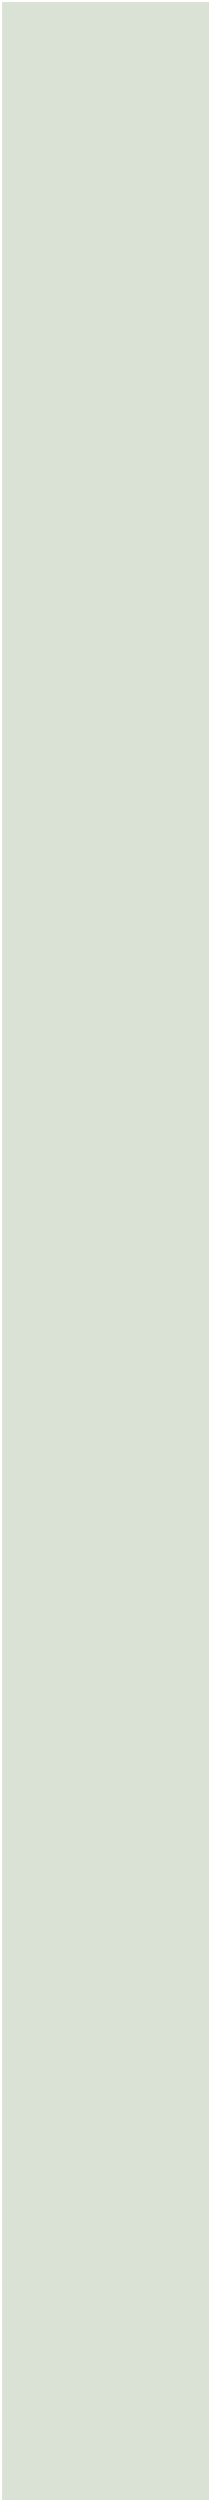
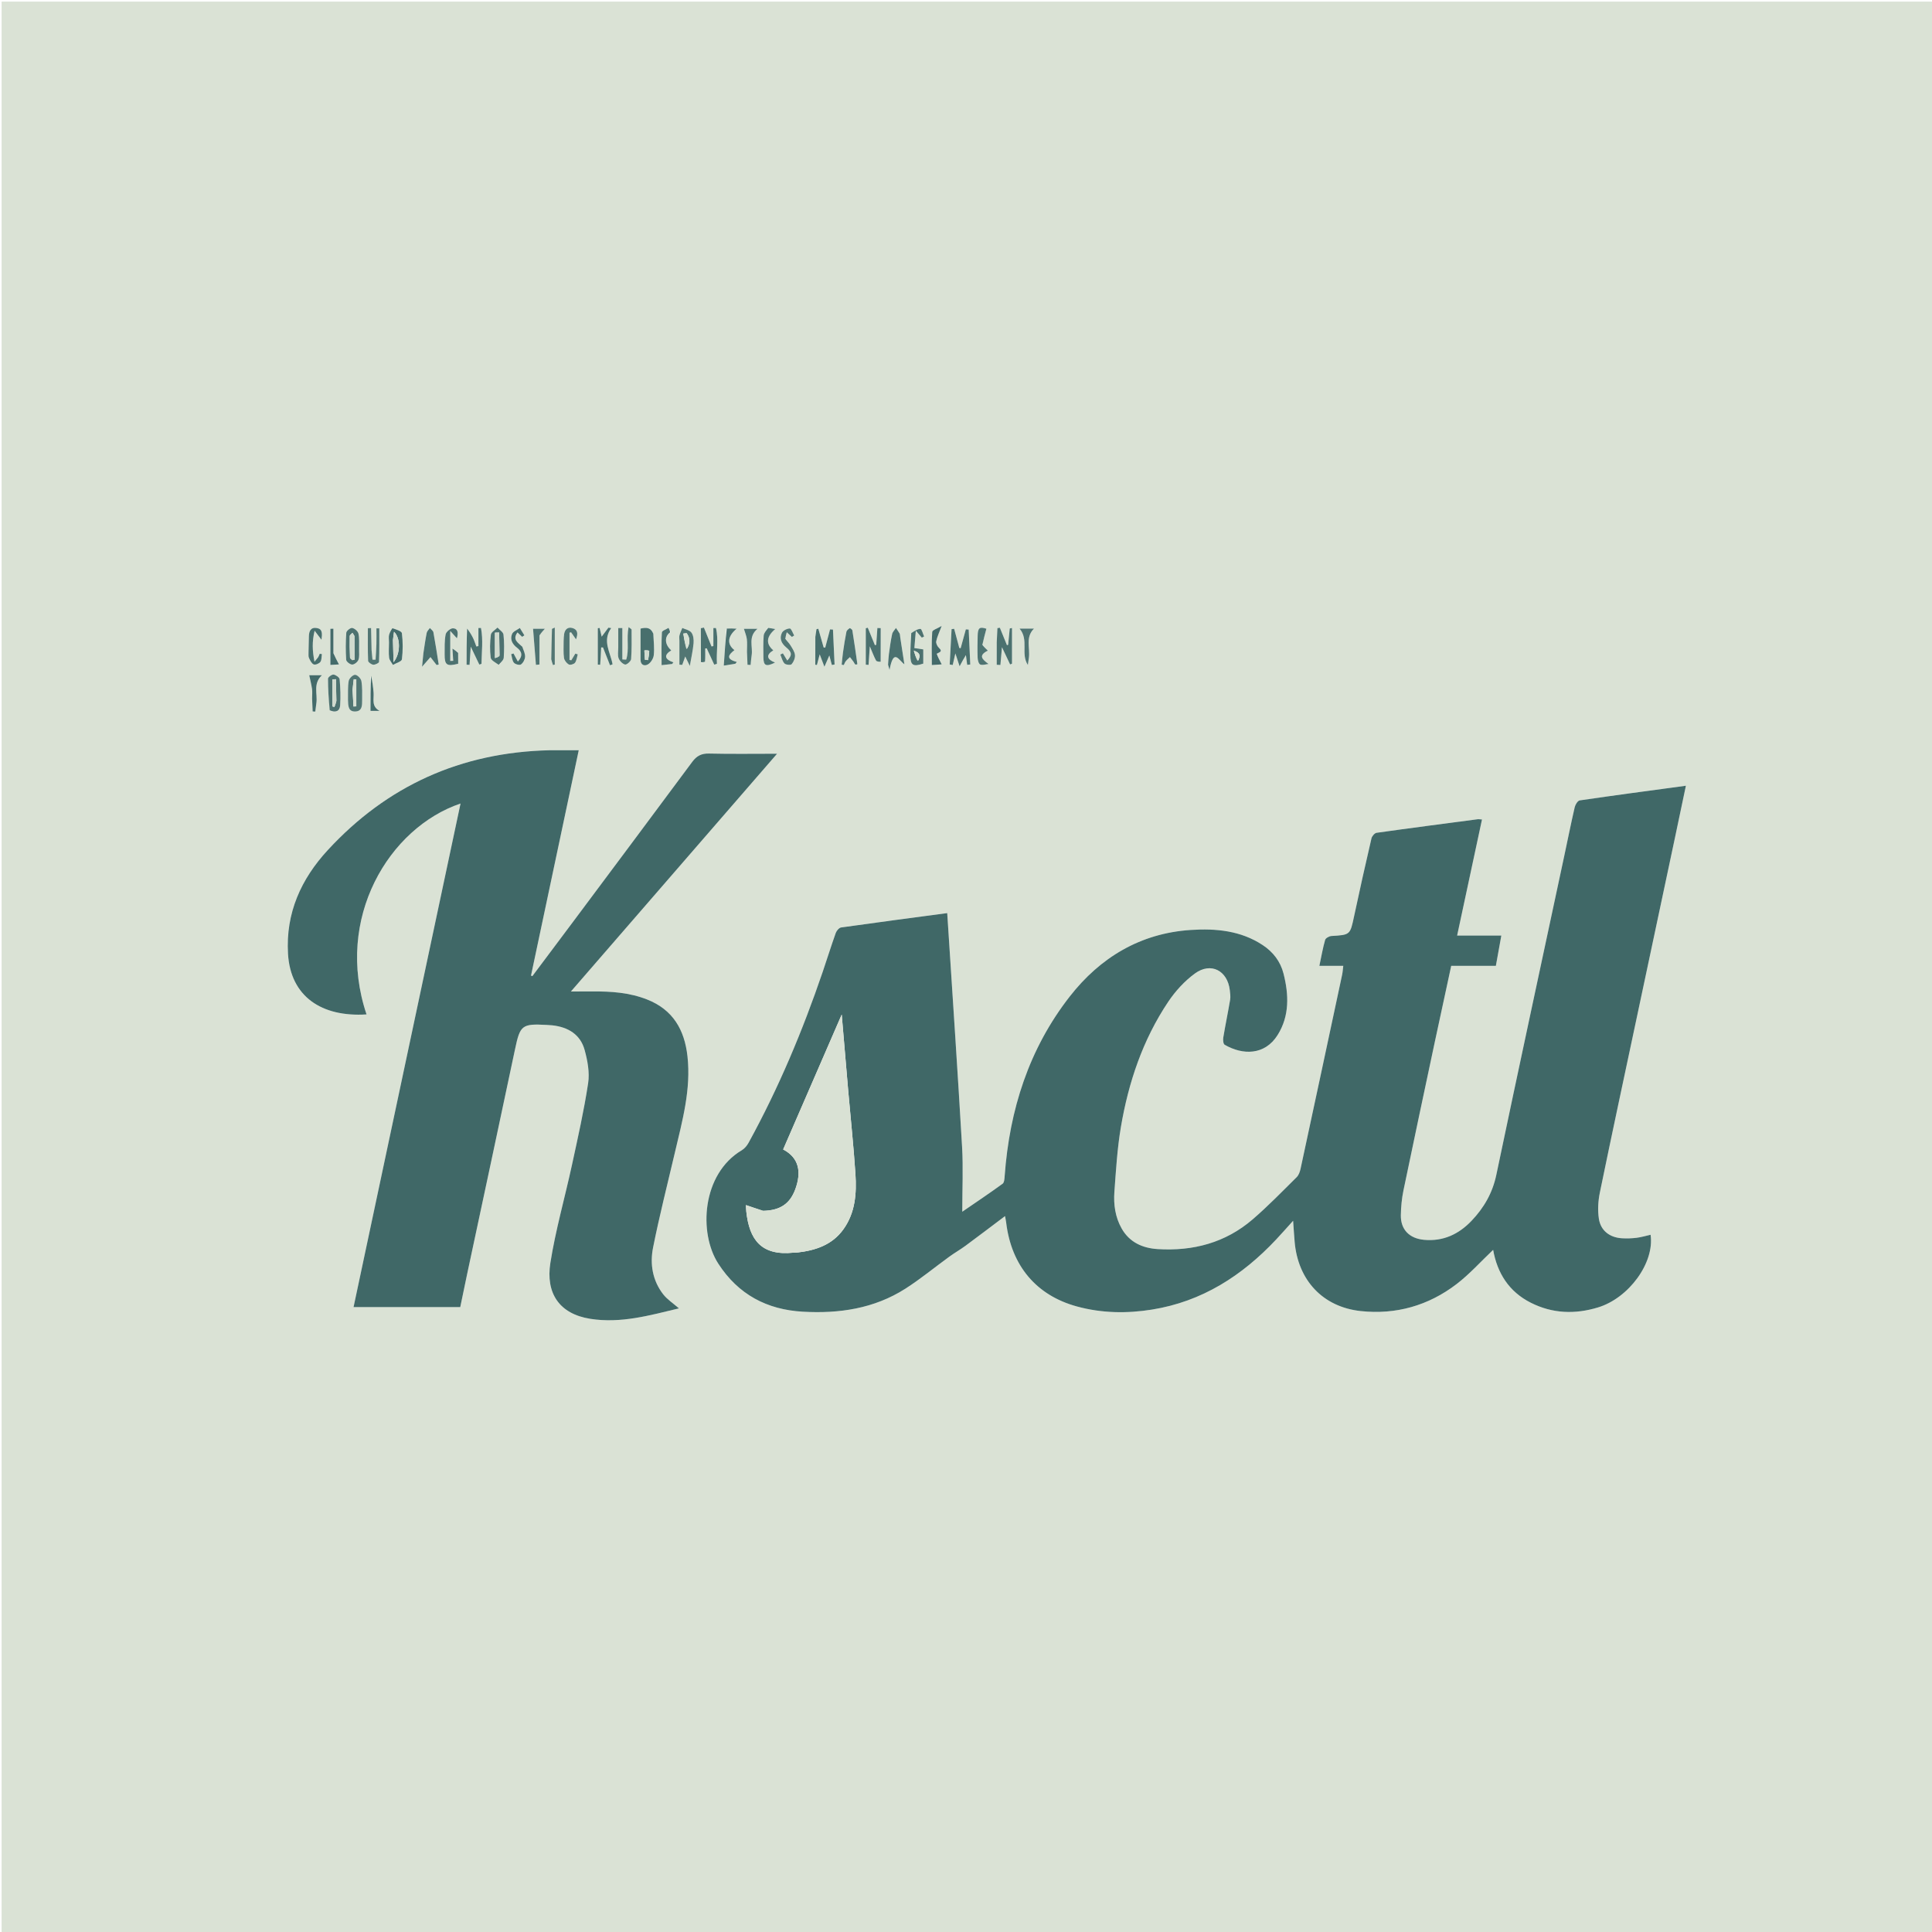
- <svg xmlns="http://www.w3.org/2000/svg" version="1.1" id="Layer_1" x="0px" y="0px" width="100%" viewBox="0 0 100 1200" enable-background="new 0 0 1200 1200" xml:space="preserve">
+ <svg xmlns="http://www.w3.org/2000/svg" version="1.1" id="Layer_1" x="0px" y="0px" width="50%" viewBox="0 0 1200 1200" enable-background="new 0 0 1200 1200" xml:space="preserve">
  <path fill="#DAE2D5" opacity="1" stroke="none" d=" M545,1201  C363.333,1201 182.167,1201 1,1201  C1,801 1,401 1,1  C401,1 801,1 1201,1  C1201,401 1201,801 1201,1201  C982.5,1201 764,1201 545,1201 M891.257,646.812  C894.612,631.258 897.968,615.704 901.376,599.908  C910.748,599.908 919.716,599.908 929.107,599.908  C930.226,593.71 931.297,587.777 932.503,581.098  C922.83,581.098 914.108,581.098 905.05,581.098  C910.278,556.69 915.366,532.935 920.495,508.987  C918.852,508.885 918.352,508.773 917.874,508.835  C896.915,511.591 875.951,514.31 855.019,517.264  C853.787,517.438 852.157,519.367 851.838,520.741  C848.116,536.781 844.508,552.85 841.081,568.956  C838.581,580.705 838.716,580.658 826.969,581.368  C825.571,581.452 823.375,582.679 823.055,583.805  C821.614,588.867 820.716,594.084 819.483,599.902  C824.769,599.902 829.365,599.902 834.331,599.902  C834.057,602.108 833.976,603.755 833.636,605.348  C825.064,645.533 816.481,685.715 807.818,725.88  C807.415,727.748 806.681,729.881 805.382,731.164  C796.391,740.051 787.579,749.175 778.006,757.405  C761.128,771.916 741.008,777.206 719.065,775.833  C709.652,775.244 701.535,771.629 696.666,763.016  C692.7,756.001 691.589,748.154 692.167,740.286  C693.155,726.855 693.951,713.337 696.197,700.088  C700.91,672.291 709.794,645.807 725.61,622.215  C730.059,615.579 735.796,609.295 742.228,604.619  C752.125,597.425 762.43,602.843 763.851,614.997  C764.082,616.976 764.376,619.046 764.052,620.975  C762.734,628.812 761.103,636.598 759.8,644.438  C759.558,645.894 759.778,648.408 760.664,648.923  C771.754,655.378 785.572,655.622 793.562,642.856  C801.016,630.947 800.543,617.841 797.227,604.739  C795.31,597.167 790.75,591.268 784.262,586.987  C770.643,578 755.217,576.597 739.624,577.61  C708.282,579.646 683.341,594.733 664.473,618.889  C639.057,651.429 627.029,689.348 624.029,730.3  C623.904,732.009 623.804,734.46 622.729,735.243  C614.589,741.172 606.208,746.77 597.682,752.623  C597.682,738.563 598.321,725.427 597.566,712.373  C594.914,666.49 591.783,620.634 588.833,574.769  C588.678,572.353 588.52,569.937 588.338,567.148  C565.912,570.137 544.154,572.986 522.428,576.065  C521.152,576.246 519.596,578.097 519.095,579.501  C516.243,587.489 513.731,595.596 510.995,603.626  C498.523,640.234 483.617,675.793 464.989,709.728  C463.996,711.537 462.498,713.39 460.76,714.42  C435.866,729.176 433.847,765.874 446.143,784.875  C458.605,804.132 476.406,813.445 498.648,814.719  C521.155,816.009 542.973,812.816 562.38,800.403  C571.867,794.334 580.604,787.099 589.739,780.472  C592.964,778.132 596.456,776.156 599.662,773.791  C607.795,767.791 615.835,761.666 624.234,755.348  C624.491,756.762 624.787,758.008 624.938,759.271  C628.16,786.198 643.664,804.598 668.928,811.482  C684.301,815.67 699.869,815.911 715.482,813.413  C746.559,808.442 771.477,792.416 792.66,769.857  C796,766.299 799.219,762.627 803.177,758.254  C803.548,763.381 803.788,767.353 804.129,771.315  C806.181,795.122 821.53,811.782 845.168,814.331  C867.028,816.688 887.223,810.938 904.692,797.576  C912.794,791.379 919.699,783.618 927.419,776.308  C929.953,790.66 937.188,802.284 950.821,809.154  C964.288,815.941 978.222,816.423 992.537,812.075  C1011.727,806.245 1027.736,784.326 1025.21,766.936  C1022.293,767.588 1019.413,768.457 1016.471,768.825  C1013.511,769.195 1010.477,769.282 1007.497,769.113  C999.9,768.683 994.218,764.442 993.089,756.974  C992.292,751.691 992.617,745.977 993.699,740.715  C1001.101,704.707 1008.831,668.767 1016.464,632.806  C1024.338,595.709 1032.225,558.614 1040.096,521.515  C1042.423,510.546 1044.716,499.57 1047.144,488.031  C1024.642,491.081 1002.897,493.965 981.195,497.139  C979.952,497.32 978.464,499.73 978.093,501.335  C975.769,511.383 973.747,521.502 971.593,531.59  C957.487,597.634 943.242,663.649 929.386,729.746  C927.025,741.007 921.664,750.227 913.993,758.271  C906.049,766.601 896.387,771.167 884.484,770.074  C875.482,769.247 869.945,763.79 870.092,754.789  C870.176,749.658 870.664,744.453 871.704,739.433  C878.047,708.811 884.601,678.232 891.257,646.812 M340.499,465.998  C286.115,467.339 240.389,488.104 203.595,527.99  C187.004,545.976 177.408,567.062 178.879,592.359  C180.426,618.973 199.721,631.849 227.662,630.072  C207.632,570.344 241.632,514.121 286.042,499.086  C263.887,603.379 241.782,707.436 219.594,811.881  C241.959,811.881 263.722,811.881 285.868,811.881  C287.335,804.835 288.756,797.861 290.24,790.901  C300.124,744.54 310.093,698.197 319.873,651.815  C323.043,636.784 324.087,635.757 339.575,636.606  C340.739,636.67 341.906,636.725 343.064,636.853  C352.829,637.94 360.467,642.477 363.128,652.175  C364.939,658.778 366.304,666.128 365.304,672.757  C362.73,689.816 358.907,706.698 355.253,723.579  C350.859,743.874 345.074,763.93 341.846,784.397  C338.888,803.156 347.288,816.096 366.667,819.15  C385.574,822.131 403.458,817.025 421.707,812.653  C418.111,809.493 414.396,807.113 411.856,803.826  C405.263,795.291 403.612,785.038 405.634,774.898  C409.565,755.186 414.541,735.683 419.132,716.104  C423.764,696.348 429.315,676.735 427,656.05  C425.158,639.585 417.98,627.105 401.881,620.782  C390.956,616.49 379.588,615.698 368.049,615.82  C363.853,615.865 359.657,615.827 354.615,615.827  C397.501,566.367 439.702,517.696 482.658,468.154  C467.608,468.154 453.97,468.363 440.345,468.039  C435.655,467.927 432.711,469.501 429.987,473.174  C405.011,506.852 379.904,540.432 354.822,574.032  C346.783,584.8 338.707,595.542 330.649,606.296  C330.376,606.177 330.104,606.058 329.832,605.939  C339.617,559.73 349.401,513.521 359.463,465.998  C352.75,465.998 347.121,465.998 340.499,465.998 M599.958,407.286  C600.217,409.175 600.477,411.064 600.737,412.953  C601.375,412.877 602.014,412.802 602.653,412.726  C602.325,405.495 601.998,398.264 601.671,391.033  C601.08,390.99 600.49,390.947 599.9,390.904  C598.828,394.8 597.756,398.696 596.684,402.592  C596.406,402.551 596.129,402.509 595.852,402.468  C594.78,398.499 593.708,394.53 592.637,390.561  C592.105,390.627 591.573,390.694 591.042,390.76  C590.654,398.081 590.266,405.402 589.878,412.724  C590.501,412.832 591.125,412.941 591.748,413.05  C592.234,410.929 592.719,408.809 593.394,405.859  C594.376,408.834 595.064,410.92 596.031,413.852  C597.657,410.812 598.792,408.69 599.958,407.286 M506.386,396.018  C506.386,401.645 506.386,407.271 506.386,412.897  C506.725,412.94 507.065,412.983 507.405,413.026  C507.907,411.121 508.409,409.215 509.14,406.442  C510.199,409.23 510.935,411.169 512.059,414.126  C513.338,411.202 514.071,409.527 515.118,407.135  C515.801,409.72 516.24,411.377 516.678,413.035  C517.242,412.933 517.806,412.831 518.369,412.729  C518.038,405.498 517.706,398.267 517.374,391.036  C516.768,390.997 516.162,390.959 515.556,390.921  C514.556,394.705 513.555,398.489 512.555,402.274  C512.228,402.225 511.902,402.176 511.576,402.127  C510.473,398.256 509.37,394.385 508.267,390.513  C507.889,390.607 507.511,390.7 507.133,390.793  C506.906,392.251 506.678,393.709 506.386,396.018 M289.802,390.703  C289.802,398.091 289.802,405.479 289.802,412.867  C290.419,412.895 291.037,412.924 291.654,412.952  C291.873,409.562 292.092,406.172 292.384,401.649  C294.472,406.015 296.092,409.402 297.712,412.789  C298.164,412.641 298.617,412.494 299.069,412.346  C299.169,404.912 300.163,397.451 298.749,390.062  C298.217,390.057 297.685,390.051 297.152,390.045  C297.152,393.792 297.152,397.54 297.152,401.287  C296.723,401.37 296.293,401.453 295.863,401.536  C295.186,399.767 294.63,397.94 293.801,396.246  C292.782,394.166 291.534,392.197 289.802,390.703 M435.432,411.728  C436.297,411.441 437.886,411.211 437.914,410.858  C438.124,408.177 438.029,405.472 438.029,402.774  C438.331,402.734 438.633,402.694 438.935,402.654  C440.494,406.042 442.054,409.431 443.613,412.82  C444.176,412.644 444.738,412.468 445.301,412.292  C444.809,404.9 446.447,397.43 444.69,390.085  C444.156,390.078 443.622,390.071 443.088,390.064  C443.088,393.808 443.088,397.553 443.088,401.297  C442.699,401.363 442.31,401.429 441.922,401.494  C440.354,397.595 438.786,393.695 437.218,389.795  C436.582,389.928 435.947,390.06 435.312,390.193  C435.312,397.083 435.312,403.974 435.432,411.728 M619.083,399.562  C619.083,404.012 619.083,408.462 619.083,412.912  C619.846,412.951 620.609,412.989 621.372,413.027  C621.672,409.62 621.971,406.212 622.342,401.992  C624.319,406.179 625.858,409.44 627.396,412.7  C627.791,412.542 628.187,412.384 628.582,412.227  C628.582,404.878 628.582,397.53 628.582,390.065  C627.747,390.248 627.174,390.288 627.164,390.388  C626.802,393.748 626.495,397.114 626.179,400.479  C625.931,400.56 625.682,400.641 625.434,400.722  C623.964,397.114 622.494,393.505 621.025,389.897  C620.52,389.976 620.016,390.056 619.512,390.135  C619.372,392.956 619.233,395.777 619.083,399.562 M547.031,410.595  C547.031,403.778 547.031,396.961 547.031,390.144  C546.341,390.114 545.652,390.084 544.962,390.053  C544.721,393.531 544.48,397.008 544.239,400.485  C543.967,400.564 543.696,400.644 543.424,400.723  C541.946,397.11 540.468,393.496 538.99,389.882  C538.578,389.99 538.166,390.099 537.754,390.207  C537.754,397.753 537.754,405.298 537.754,412.843  C538.332,412.887 538.91,412.932 539.488,412.976  C539.715,409.601 539.941,406.225 540.263,401.437  C541.883,405.248 542.814,407.862 544.13,410.266  C544.505,410.951 545.997,411.026 547.031,410.595 M405.656,393.164  C404.155,389.586 401.347,389.597 397.847,390.433  C397.847,396.885 397.841,403.318 397.85,409.75  C397.855,413.261 400.468,413.867 402.535,412.604  C404.28,411.536 405.862,408.952 406.076,406.89  C406.519,402.635 406.002,398.279 405.656,393.164 M262.927,406.165  C262.709,408.399 262.49,410.633 262.149,414.122  C264.599,411.312 265.984,409.723 267.37,408.134  C268.638,409.772 269.906,411.411 271.174,413.049  C271.616,412.952 272.057,412.855 272.498,412.758  C271.427,406.085 270.43,399.397 269.204,392.752  C269.02,391.754 267.764,390.953 267.003,390.06  C266.325,391.058 265.258,391.976 265.036,393.066  C264.213,397.116 263.667,401.222 262.927,406.165 M559.084,395.377  C558.98,394.723 559.038,393.979 558.737,393.434  C558.082,392.247 557.244,391.162 556.481,390.036  C555.668,391.291 554.419,392.452 554.124,393.818  C553.252,397.857 552.699,401.969 552.138,406.069  C551.831,408.317 551.761,410.598 551.584,412.864  C551.891,413.943 552.199,415.023 552.507,416.102  C555.081,402.385 558.112,409.983 561.731,412.612  C560.887,407.146 560.044,401.679 559.084,395.377 M531.718,412.904  C532.001,412.773 532.544,412.606 532.531,412.516  C531.543,405.515 530.547,398.514 529.418,391.535  C529.326,390.967 527.944,390.034 527.782,390.148  C526.961,390.73 525.906,391.512 525.73,392.385  C524.879,396.596 524.234,400.851 523.616,405.106  C523.244,407.67 523.056,410.261 522.785,412.841  C523.224,412.917 523.662,412.993 524.101,413.069  C524.498,412.272 524.776,411.379 525.322,410.701  C526.077,409.765 527.033,408.991 527.903,408.148  C528.635,409.085 529.402,409.998 530.084,410.971  C530.451,411.494 530.672,412.119 531.718,412.904 M421.989,398.573  C421.989,403.334 421.989,408.096 421.989,412.858  C422.577,412.893 423.166,412.928 423.755,412.964  C424.303,411.424 424.851,409.884 425.605,407.764  C426.642,409.882 427.446,411.525 428.475,413.624  C429.388,408.309 430.389,403.963 430.786,399.562  C430.984,397.364 430.697,394.622 429.491,392.943  C428.384,391.402 425.749,390.959 423.787,390.032  C423.185,391.563 422.461,393.06 422.028,394.637  C421.775,395.561 421.986,396.613 421.989,398.573 M223.045,402.449  C222.966,399.458 223.307,396.368 222.634,393.517  C222.287,392.052 220.262,390.304 218.749,390.026  C217.686,389.831 215.173,391.825 215.089,392.973  C214.678,398.577 214.652,404.238 215.023,409.844  C215.098,410.978 217.481,412.793 218.787,412.781  C220.133,412.769 222.13,411.16 222.639,409.799  C223.357,407.881 222.967,405.549 223.045,402.449 M230.797,403.281  C230.694,398.884 230.59,394.487 230.487,390.091  C229.822,390.117 229.157,390.144 228.492,390.171  C228.492,396.935 228.368,403.704 228.64,410.457  C228.676,411.354 230.662,412.749 231.846,412.862  C233.026,412.975 235.395,411.807 235.421,411.13  C235.691,404.19 235.59,397.235 235.592,390.284  C235.276,390.284 234.959,390.284 233.809,390.284  C233.809,393.501 233.879,396.747 233.79,399.988  C233.7,403.238 233.452,406.483 233.274,409.73  C232.635,409.728 231.996,409.725 231.357,409.722  C231.17,407.884 230.984,406.045 230.797,403.281 M384.006,402.419  C384.024,404.575 383.517,406.925 384.219,408.829  C384.832,410.492 386.629,412.362 388.247,412.767  C389.217,413.01 391.902,410.699 392.001,409.397  C392.466,403.315 392.322,397.185 392.3,391.072  C392.299,390.706 391.465,390.344 390.42,389.492  C388.988,396.549 390.952,403.437 388.939,409.701  C388.143,409.659 387.347,409.618 386.551,409.576  C386.551,403.073 386.551,396.569 386.551,390.066  C385.704,390.071 384.856,390.076 384.009,390.082  C384.009,393.872 384.009,397.663 384.006,402.419 M310.173,412.83  C311.12,411.391 312.781,409.999 312.881,408.504  C313.199,403.737 313.249,398.897 312.72,394.161  C312.544,392.585 310.304,391.24 309.007,389.789  C307.568,391.251 305.089,392.582 304.885,394.2  C304.29,398.916 304.189,403.8 304.785,408.506  C304.995,410.17 307.775,411.509 310.173,412.83 M241.618,399.583  C241.607,402.559 241.323,405.57 241.695,408.496  C241.895,410.068 243.224,411.497 244.044,412.99  C245.995,411.843 249.464,410.883 249.631,409.518  C250.285,404.166 250.28,398.641 249.623,393.289  C249.462,391.983 245.946,390.943 243.824,390.216  C243.57,390.129 242.098,392.708 241.697,394.189  C241.321,395.575 241.618,397.143 241.618,399.583 M205.129,441.421  C208.523,442.896 211.026,441.626 211.265,438.199  C211.642,432.797 211.432,427.319 210.951,421.92  C210.849,420.772 208.605,419.177 207.19,418.992  C206.108,418.85 203.726,420.605 203.725,421.519  C203.715,427.985 204.171,434.452 205.129,441.421 M373.105,407.579  C373.204,405.768 373.304,403.957 373.403,402.146  C373.78,402.144 374.157,402.142 374.533,402.139  C375.985,405.828 377.437,409.517 378.889,413.206  C379.42,413.013 379.95,412.821 380.48,412.629  C379.178,405.194 373.907,398.063 379.646,390.09  C379.056,390.015 378.466,389.94 377.877,389.865  C376.602,391.57 375.328,393.276 373.719,395.429  C373.183,393.183 372.809,391.611 372.434,390.04  C372.057,390.085 371.679,390.13 371.302,390.176  C371.302,397.718 371.302,405.26 371.302,412.802  C371.793,412.829 372.283,412.857 372.774,412.884  C372.886,411.407 372.998,409.93 373.105,407.579 M216.134,435.156  C216.234,438.382 216.261,442.056 220.674,441.919  C225.032,441.783 224.944,438.032 224.946,434.865  C224.948,430.904 225.125,426.879 224.466,423.01  C224.199,421.439 221.964,419.164 220.566,419.122  C219.221,419.081 216.874,421.342 216.597,422.884  C215.933,426.576 216.227,430.441 216.134,435.156 M565.911,393.626  C565.747,397.939 565.462,402.251 565.447,406.565  C565.424,413.292 566.939,414.284 573.463,412.184  C573.463,409.239 573.463,406.322 573.463,403.35  C571.528,403.061 569.979,402.829 567.933,402.522  C568.22,399.118 568.475,396.082 568.843,391.712  C570.839,394.053 571.682,395.043 572.526,396.033  C573.012,395.802 573.499,395.57 573.985,395.339  C573.232,393.672 572.482,390.614 571.727,390.612  C569.848,390.608 567.967,391.998 565.911,393.626 M284.527,405.099  C283.284,404.302 282.041,403.505 281.012,402.845  C281.215,405.992 281.359,408.217 281.502,410.442  C280.888,410.467 280.274,410.492 279.66,410.516  C279.66,404.731 279.66,398.946 279.66,391.882  C281.55,393.977 282.476,395.005 283.824,396.5  C284.707,393.085 284.529,390.384 281.371,390.245  C279.837,390.178 277.115,392.43 276.809,393.999  C276.026,398.012 276.19,402.23 276.168,406.368  C276.132,413.11 277.495,414.076 284.587,412.259  C284.587,410.218 284.587,408.071 284.527,405.099 M191.649,405.143  C191.703,406.305 191.438,407.612 191.884,408.598  C192.58,410.138 193.481,412.064 194.821,412.679  C195.824,413.139 198.2,412.193 198.977,411.142  C199.868,409.936 199.671,407.924 199.947,406.262  C199.494,406.194 199.041,406.126 198.588,406.058  C198.288,406.748 198.067,407.487 197.668,408.114  C197.209,408.837 196.593,409.459 195.329,410.996  C194.014,404.181 193.765,398.565 195.418,391.754  C197.257,394.185 198.141,395.352 199.683,397.39  C200.184,393.442 200.351,390.68 196.801,390.083  C193.012,389.446 191.914,392.002 191.857,395.275  C191.805,398.269 191.71,401.262 191.649,405.143 M487.687,396.32  C487.989,395.23 488.29,394.139 488.683,392.714  C490.13,394.039 490.983,394.82 491.836,395.602  C492.323,395.31 492.81,395.018 493.297,394.726  C492.392,393.177 491.476,390.347 490.585,390.354  C488.882,390.369 486.357,391.599 485.664,393.041  C483.987,396.533 485.265,399.61 488.389,402.166  C492.009,405.126 492.035,407.014 488.991,410.265  C488.051,408.719 487.161,407.256 486.271,405.793  C485.738,406.05 485.206,406.306 484.673,406.562  C485.492,408.45 485.932,410.702 487.269,412.093  C488.104,412.962 491.114,413.235 491.7,412.545  C492.952,411.072 493.943,408.737 493.775,406.869  C493.586,404.776 492.131,402.729 490.975,400.814  C490.147,399.442 488.905,398.32 487.687,396.32 M324.148,401.412  C321.784,399.154 318.104,397.337 321.407,392.821  C322.504,393.841 323.418,394.691 324.333,395.542  C324.789,395.232 325.246,394.923 325.702,394.613  C324.76,393.091 323.818,391.568 322.875,390.045  C321.208,391.27 318.716,392.157 318.046,393.791  C316.659,397.175 318.162,400.069 321.182,402.368  C324.099,404.589 324.951,407.341 321.66,410.879  C320.508,408.753 319.734,407.324 318.96,405.895  C318.474,406.037 317.987,406.18 317.501,406.322  C318.015,408.127 318.093,410.293 319.188,411.62  C320.004,412.609 322.688,413.315 323.552,412.718  C324.903,411.784 326.028,409.679 326.132,408  C326.256,406.022 325.189,403.97 324.148,401.412 M350.07,398.684  C350.103,402.007 349.833,405.375 350.304,408.635  C350.524,410.157 351.915,411.922 353.277,412.717  C354.132,413.217 356.5,412.542 357.155,411.641  C358.179,410.232 358.328,408.187 358.848,406.411  C358.346,406.264 357.844,406.117 357.342,405.97  C356.517,407.348 355.692,408.725 354.867,410.102  C354.489,410.037 354.112,409.971 353.734,409.905  C353.734,404.258 353.734,398.611 353.734,392.963  C354.065,392.889 354.396,392.814 354.728,392.74  C355.609,394.01 356.491,395.281 357.775,397.131  C359.14,393.527 358.81,391.088 355.705,390.126  C352.8,389.227 350.901,390.8 350.388,393.79  C350.165,395.092 350.174,396.435 350.07,398.684 M416.578,392.662  C416.132,391.765 415.687,390.869 415.242,389.972  C413.804,390.891 411.176,391.742 411.12,392.74  C410.746,399.293 410.927,405.877 410.927,413.14  C413.483,412.856 415.47,412.635 417.457,412.415  C417.727,412.085 417.998,411.755 418.268,411.425  C412.386,409.331 412.534,406.685 416.938,403.952  C412.88,400.396 412.525,395.642 416.578,392.662 M582.11,405.797  C583.535,405.044 585.726,404.737 583.229,402.434  C582.208,401.491 581.259,399.58 581.496,398.343  C582.024,395.6 583.323,393.005 584.884,388.794  C582.325,390.34 579.107,391.304 579.018,392.5  C578.521,399.194 578.779,405.943 578.779,413.067  C581.379,412.896 583.186,412.777 584.915,412.663  C583.59,410.13 582.582,408.202 582.11,405.797 M610.125,400.071  C610.958,396.939 611.792,393.806 612.668,390.517  C608.54,389.181 607.375,389.83 607.247,394.765  C607.127,399.392 607.048,404.028 607.226,408.65  C607.282,410.098 607.889,412.35 608.853,412.745  C610.285,413.331 612.26,412.592 614.004,412.417  C609.945,409.436 607.546,407.157 613.549,404.105  C612.199,402.813 611.201,401.858 610.125,400.071 M476.721,390.018  C475.888,391.605 474.467,393.146 474.337,394.788  C473.983,399.262 474.116,403.779 474.165,408.278  C474.222,413.512 475.756,414.294 481.38,411.55  C476.338,409.534 475.525,406.872 480.314,403.932  C475.598,399.888 475.911,395.454 481.521,390.707  C479.849,390.396 478.699,390.182 476.721,390.018 M451.064,390.635  C450.577,397.936 450.09,405.237 449.544,413.421  C452.875,412.882 454.813,412.569 456.75,412.255  C457.054,411.887 457.357,411.518 457.661,411.149  C450.232,409.242 452.835,406.418 456.168,403.801  C451.466,400.126 451.769,395.302 457.527,390.492  C455.057,390.361 453.422,390.274 451.064,390.635 M193.845,434.417  C193.959,436.911 194.072,439.405 194.186,441.899  C194.732,441.925 195.278,441.951 195.824,441.977  C196.046,440.24 196.236,438.499 196.496,436.768  C197.358,431.035 194.22,424.669 199.969,419.379  C196.555,419.379 193.903,419.379 192.067,419.379  C192.709,422.436 193.426,425.187 193.822,427.985  C194.076,429.773 193.855,431.629 193.845,434.417 M463.951,405.417  C464.064,407.914 464.176,410.412 464.289,412.909  C464.935,412.945 465.581,412.98 466.227,413.015  C466.436,411.006 466.552,408.981 466.871,406.989  C467.731,401.621 464.459,395.524 470.488,390.572  C466.885,390.572 464.099,390.572 462.053,390.572  C462.771,392.996 463.636,394.959 463.882,396.997  C464.18,399.45 463.952,401.967 463.951,405.417 M335.144,394.166  C336.133,393.072 337.122,391.977 338.425,390.535  C335.039,390.535 332.323,390.535 331.088,390.535  C331.707,398.312 332.29,405.64 332.873,412.967  C333.605,412.891 334.337,412.814 335.07,412.737  C335.07,406.842 335.07,400.946 335.144,394.166 M639.027,408.253  C639.952,402.422 636.718,395.928 642.221,390.439  C639.094,390.439 636.384,390.439 633.271,390.439  C639.235,397.485 633.773,406.023 638.435,413.055  C638.635,411.764 638.836,410.473 639.027,408.253 M230.123,419.92  C230.123,427.115 230.123,434.311 230.123,441.524  C232.148,441.524 233.95,441.524 235.752,441.524  C230.579,438.786 232.329,434.224 232.041,430.285  C231.778,426.698 231.239,423.131 230.123,419.92 M207.081,405.237  C207.081,400.319 207.081,395.4 207.081,390.482  C206.456,390.507 205.832,390.531 205.207,390.556  C205.207,397.893 205.207,405.23 205.207,412.997  C207.258,412.876 209.035,412.771 210.537,412.683  C209.199,410.149 208.144,408.151 207.081,405.237 M342.396,409.994  C342.748,411.023 343.101,412.053 343.453,413.083  C343.832,412.986 344.211,412.889 344.591,412.793  C344.591,405.258 344.591,397.723 344.591,389.794  C343.606,390.279 342.847,390.468 342.84,390.682  C342.635,396.817 342.505,402.954 342.396,409.994 z" />
  <path fill="#406867" opacity="1" stroke="none" d=" M891.171,647.225  C884.601,678.232 878.047,708.811 871.704,739.433  C870.664,744.453 870.176,749.658 870.092,754.789  C869.945,763.79 875.482,769.247 884.484,770.074  C896.387,771.167 906.049,766.601 913.993,758.271  C921.664,750.227 927.025,741.007 929.386,729.746  C943.242,663.649 957.487,597.634 971.593,531.59  C973.747,521.502 975.769,511.383 978.093,501.335  C978.464,499.73 979.952,497.32 981.195,497.139  C1002.897,493.965 1024.642,491.081 1047.144,488.031  C1044.716,499.57 1042.423,510.546 1040.096,521.515  C1032.225,558.614 1024.338,595.709 1016.464,632.806  C1008.831,668.767 1001.101,704.707 993.699,740.715  C992.617,745.977 992.292,751.691 993.089,756.974  C994.218,764.442 999.9,768.683 1007.497,769.113  C1010.477,769.282 1013.511,769.195 1016.471,768.825  C1019.413,768.457 1022.293,767.588 1025.21,766.936  C1027.736,784.326 1011.727,806.245 992.537,812.075  C978.222,816.423 964.288,815.941 950.821,809.154  C937.188,802.284 929.953,790.66 927.419,776.308  C919.699,783.618 912.794,791.379 904.692,797.576  C887.223,810.938 867.028,816.688 845.168,814.331  C821.53,811.782 806.181,795.122 804.129,771.315  C803.788,767.353 803.548,763.381 803.177,758.254  C799.219,762.627 796,766.299 792.66,769.857  C771.477,792.416 746.559,808.442 715.482,813.413  C699.869,815.911 684.301,815.67 668.928,811.482  C643.664,804.598 628.16,786.198 624.938,759.271  C624.787,758.008 624.491,756.762 624.234,755.348  C615.835,761.666 607.795,767.791 599.662,773.791  C596.456,776.156 592.964,778.132 589.739,780.472  C580.604,787.099 571.867,794.334 562.38,800.403  C542.973,812.816 521.155,816.009 498.648,814.719  C476.406,813.445 458.605,804.132 446.143,784.875  C433.847,765.874 435.866,729.176 460.76,714.42  C462.498,713.39 463.996,711.537 464.989,709.728  C483.617,675.793 498.523,640.234 510.995,603.626  C513.731,595.596 516.243,587.489 519.095,579.501  C519.596,578.097 521.152,576.246 522.428,576.065  C544.154,572.986 565.912,570.137 588.338,567.148  C588.52,569.937 588.678,572.353 588.833,574.769  C591.783,620.634 594.914,666.49 597.566,712.373  C598.321,725.427 597.682,738.563 597.682,752.623  C606.208,746.77 614.589,741.172 622.729,735.243  C623.804,734.46 623.904,732.009 624.029,730.3  C627.029,689.348 639.057,651.429 664.473,618.889  C683.341,594.733 708.282,579.646 739.624,577.61  C755.217,576.597 770.643,578 784.262,586.987  C790.75,591.268 795.31,597.167 797.227,604.739  C800.543,617.841 801.016,630.947 793.562,642.856  C785.572,655.622 771.754,655.378 760.664,648.923  C759.778,648.408 759.558,645.894 759.8,644.438  C761.103,636.598 762.734,628.812 764.052,620.975  C764.376,619.046 764.082,616.976 763.851,614.997  C762.43,602.843 752.125,597.425 742.228,604.619  C735.796,609.295 730.059,615.579 725.61,622.215  C709.794,645.807 700.91,672.291 696.197,700.088  C693.951,713.337 693.155,726.855 692.167,740.286  C691.589,748.154 692.7,756.001 696.666,763.016  C701.535,771.629 709.652,775.244 719.065,775.833  C741.008,777.206 761.128,771.916 778.006,757.405  C787.579,749.175 796.391,740.051 805.382,731.164  C806.681,729.881 807.415,727.748 807.818,725.88  C816.481,685.715 825.064,645.533 833.636,605.348  C833.976,603.755 834.057,602.108 834.331,599.902  C829.365,599.902 824.769,599.902 819.483,599.902  C820.716,594.084 821.614,588.867 823.055,583.805  C823.375,582.679 825.571,581.452 826.969,581.368  C838.716,580.658 838.581,580.705 841.081,568.956  C844.508,552.85 848.116,536.781 851.838,520.741  C852.157,519.367 853.787,517.438 855.019,517.264  C875.951,514.31 896.915,511.591 917.874,508.835  C918.352,508.773 918.852,508.885 920.495,508.987  C915.366,532.935 910.278,556.69 905.05,581.098  C914.108,581.098 922.83,581.098 932.503,581.098  C931.297,587.777 930.226,593.71 929.107,599.908  C919.716,599.908 910.748,599.908 901.376,599.908  C897.968,615.704 894.612,631.258 891.171,647.225 M473.742,752.06  C470.27,750.875 466.797,749.689 463.333,748.506  C463.385,749.557 463.382,751.055 463.544,752.534  C465.439,769.862 472.678,780.147 492.904,778.046  C493.731,777.96 494.575,778.037 495.399,777.941  C506.633,776.642 516.881,773.227 523.824,763.587  C531.258,753.267 532.113,741.252 531.326,729.205  C530.199,711.941 528.342,694.725 526.841,677.484  C525.415,661.116 524.046,644.744 522.804,630.154  C511.162,656.977 498.896,685.24 486.434,713.954  C496.459,719.198 497.82,728.123 494.008,738.584  C490.684,747.705 484.555,751.879 473.742,752.06 z" />
  <path fill="#406867" opacity="1" stroke="none" d=" M340.996,465.998  C347.121,465.998 352.75,465.998 359.463,465.998  C349.401,513.521 339.617,559.73 329.832,605.939  C330.104,606.058 330.376,606.177 330.649,606.296  C338.707,595.542 346.783,584.8 354.822,574.032  C379.904,540.432 405.011,506.852 429.987,473.174  C432.711,469.501 435.655,467.927 440.345,468.039  C453.97,468.363 467.608,468.154 482.658,468.154  C439.702,517.696 397.501,566.367 354.615,615.827  C359.657,615.827 363.853,615.865 368.049,615.82  C379.588,615.698 390.956,616.49 401.881,620.782  C417.98,627.105 425.158,639.585 427,656.05  C429.315,676.735 423.764,696.348 419.132,716.104  C414.541,735.683 409.565,755.186 405.634,774.898  C403.612,785.038 405.263,795.291 411.856,803.826  C414.396,807.113 418.111,809.493 421.707,812.653  C403.458,817.025 385.574,822.131 366.667,819.15  C347.288,816.096 338.888,803.156 341.846,784.397  C345.074,763.93 350.859,743.874 355.253,723.579  C358.907,706.698 362.73,689.816 365.304,672.757  C366.304,666.128 364.939,658.778 363.128,652.175  C360.467,642.477 352.829,637.94 343.064,636.853  C341.906,636.725 340.739,636.67 339.575,636.606  C324.087,635.757 323.043,636.784 319.873,651.815  C310.093,698.197 300.124,744.54 290.24,790.901  C288.756,797.861 287.335,804.835 285.868,811.881  C263.722,811.881 241.959,811.881 219.594,811.881  C241.782,707.436 263.887,603.379 286.042,499.086  C241.632,514.121 207.632,570.344 227.662,630.072  C199.721,631.849 180.426,618.973 178.879,592.359  C177.408,567.062 187.004,545.976 203.595,527.99  C240.389,488.104 286.115,467.339 340.996,465.998 z" />
  <path fill="#4B716F" opacity="1" stroke="none" d=" M599.942,406.927  C598.792,408.69 597.657,410.812 596.031,413.852  C595.064,410.92 594.376,408.834 593.394,405.859  C592.719,408.809 592.234,410.929 591.748,413.05  C591.125,412.941 590.501,412.832 589.878,412.724  C590.266,405.402 590.654,398.081 591.042,390.76  C591.573,390.694 592.105,390.627 592.637,390.561  C593.708,394.53 594.78,398.499 595.852,402.468  C596.129,402.509 596.406,402.551 596.684,402.592  C597.756,398.696 598.828,394.8 599.9,390.904  C600.49,390.947 601.08,390.99 601.671,391.033  C601.998,398.264 602.325,405.495 602.653,412.726  C602.014,412.802 601.375,412.877 600.737,412.953  C600.477,411.064 600.217,409.175 599.942,406.927 z" />
  <path fill="#486F6D" opacity="1" stroke="none" d=" M506.418,395.592  C506.678,393.709 506.906,392.251 507.133,390.793  C507.511,390.7 507.889,390.607 508.267,390.513  C509.37,394.385 510.473,398.256 511.576,402.127  C511.902,402.176 512.228,402.225 512.555,402.274  C513.555,398.489 514.556,394.705 515.556,390.921  C516.162,390.959 516.768,390.997 517.374,391.036  C517.706,398.267 518.038,405.498 518.369,412.729  C517.806,412.831 517.242,412.933 516.678,413.035  C516.24,411.377 515.801,409.72 515.118,407.135  C514.071,409.527 513.338,411.202 512.059,414.126  C510.935,411.169 510.199,409.23 509.14,406.442  C508.409,409.215 507.907,411.121 507.405,413.026  C507.065,412.983 506.725,412.94 506.386,412.897  C506.386,407.271 506.386,401.645 506.418,395.592 z" />
  <path fill="#4B716F" opacity="1" stroke="none" d=" M290.094,390.442  C291.534,392.197 292.782,394.166 293.801,396.246  C294.63,397.94 295.186,399.767 295.863,401.536  C296.293,401.453 296.723,401.37 297.152,401.287  C297.152,397.54 297.152,393.792 297.152,390.045  C297.685,390.051 298.217,390.057 298.749,390.062  C300.163,397.451 299.169,404.912 299.069,412.346  C298.617,412.494 298.164,412.641 297.712,412.789  C296.092,409.402 294.472,406.015 292.384,401.649  C292.092,406.172 291.873,409.562 291.654,412.952  C291.037,412.924 290.419,412.895 289.802,412.867  C289.802,405.479 289.802,398.091 290.094,390.442 z" />
  <path fill="#4B716F" opacity="1" stroke="none" d=" M435.372,411.296  C435.312,403.974 435.312,397.083 435.312,390.193  C435.947,390.06 436.582,389.928 437.218,389.795  C438.786,393.695 440.354,397.595 441.922,401.494  C442.31,401.429 442.699,401.363 443.088,401.297  C443.088,397.553 443.088,393.808 443.088,390.064  C443.622,390.071 444.156,390.078 444.69,390.085  C446.447,397.43 444.809,404.9 445.301,412.292  C444.738,412.468 444.176,412.644 443.613,412.82  C442.054,409.431 440.494,406.042 438.935,402.654  C438.633,402.694 438.331,402.734 438.029,402.774  C438.029,405.472 438.124,408.177 437.914,410.858  C437.886,411.211 436.297,411.441 435.372,411.296 z" />
  <path fill="#4B716F" opacity="1" stroke="none" d=" M619.088,399.08  C619.233,395.777 619.372,392.956 619.512,390.135  C620.016,390.056 620.52,389.976 621.025,389.897  C622.494,393.505 623.964,397.114 625.434,400.722  C625.682,400.641 625.931,400.56 626.179,400.479  C626.495,397.114 626.802,393.748 627.164,390.388  C627.174,390.288 627.747,390.248 628.582,390.065  C628.582,397.53 628.582,404.878 628.582,412.227  C628.187,412.384 627.791,412.542 627.396,412.7  C625.858,409.44 624.319,406.179 622.342,401.992  C621.971,406.212 621.672,409.62 621.372,413.027  C620.609,412.989 619.846,412.951 619.083,412.912  C619.083,408.462 619.083,404.012 619.088,399.08 z" />
  <path fill="#4B716F" opacity="1" stroke="none" d=" M547.004,410.988  C545.997,411.026 544.505,410.951 544.13,410.266  C542.814,407.862 541.883,405.248 540.263,401.437  C539.941,406.225 539.715,409.601 539.488,412.976  C538.91,412.932 538.332,412.887 537.754,412.843  C537.754,405.298 537.754,397.753 537.754,390.207  C538.166,390.099 538.578,389.99 538.99,389.882  C540.468,393.496 541.946,397.11 543.424,400.723  C543.696,400.644 543.967,400.564 544.239,400.485  C544.48,397.008 544.721,393.531 544.962,390.053  C545.652,390.084 546.341,390.114 547.031,390.144  C547.031,396.961 547.031,403.778 547.004,410.988 z" />
  <path fill="#486F6D" opacity="1" stroke="none" d=" M405.767,393.565  C406.002,398.279 406.519,402.635 406.076,406.89  C405.862,408.952 404.28,411.536 402.535,412.604  C400.468,413.867 397.855,413.261 397.85,409.75  C397.841,403.318 397.847,396.885 397.847,390.433  C401.347,389.597 404.155,389.586 405.767,393.565 M400.204,404.195  C400.332,406.058 400.461,407.921 400.59,409.783  C401.239,409.854 401.888,409.924 402.538,409.994  C402.823,408.107 403.242,406.221 403.251,404.333  C403.252,404.045 401.35,403.749 400.204,404.195 z" />
  <path fill="#4B716F" opacity="1" stroke="none" d=" M262.973,405.736  C263.667,401.222 264.213,397.116 265.036,393.066  C265.258,391.976 266.325,391.058 267.003,390.06  C267.764,390.953 269.02,391.754 269.204,392.752  C270.43,399.397 271.427,406.085 272.498,412.758  C272.057,412.855 271.616,412.952 271.174,413.049  C269.906,411.411 268.638,409.772 267.37,408.134  C265.984,409.723 264.599,411.312 262.149,414.122  C262.49,410.633 262.709,408.399 262.973,405.736 z" />
  <path fill="#4B716F" opacity="1" stroke="none" d=" M559.142,395.795  C560.044,401.679 560.887,407.146 561.731,412.612  C558.112,409.983 555.081,402.385 552.507,416.102  C552.199,415.023 551.891,413.943 551.584,412.864  C551.761,410.598 551.831,408.317 552.138,406.069  C552.699,401.969 553.252,397.857 554.124,393.818  C554.419,392.452 555.668,391.291 556.481,390.036  C557.244,391.162 558.082,392.247 558.737,393.434  C559.038,393.979 558.98,394.723 559.142,395.795 z" />
  <path fill="#4B716F" opacity="1" stroke="none" d=" M531.338,412.801  C530.672,412.119 530.451,411.494 530.084,410.971  C529.402,409.998 528.635,409.085 527.903,408.148  C527.033,408.991 526.077,409.765 525.322,410.701  C524.776,411.379 524.498,412.272 524.101,413.069  C523.662,412.993 523.224,412.917 522.785,412.841  C523.056,410.261 523.244,407.67 523.616,405.106  C524.234,400.851 524.879,396.596 525.73,392.385  C525.906,391.512 526.961,390.73 527.782,390.148  C527.944,390.034 529.326,390.967 529.418,391.535  C530.547,398.514 531.543,405.515 532.531,412.516  C532.544,412.606 532.001,412.773 531.338,412.801 z" />
  <path fill="#527673" opacity="1" stroke="none" d=" M421.989,398.09  C421.986,396.613 421.775,395.561 422.028,394.637  C422.461,393.06 423.185,391.563 423.787,390.032  C425.749,390.959 428.384,391.402 429.491,392.943  C430.697,394.622 430.984,397.364 430.786,399.562  C430.389,403.963 429.388,408.309 428.475,413.624  C427.446,411.525 426.642,409.882 425.605,407.764  C424.851,409.884 424.303,411.424 423.755,412.964  C423.166,412.928 422.577,412.893 421.989,412.858  C421.989,408.096 421.989,403.334 421.989,398.09 M426.686,403.002  C428.82,399.507 428.673,396.273 426.492,393.273  C425.802,393.353 425.112,393.434 424.423,393.514  C424.955,396.832 425.486,400.15 426.686,403.002 z" />
  <path fill="#4D7270" opacity="1" stroke="none" d=" M223.048,402.921  C222.967,405.549 223.357,407.881 222.639,409.799  C222.13,411.16 220.133,412.769 218.787,412.781  C217.481,412.793 215.098,410.978 215.023,409.844  C214.652,404.238 214.678,398.577 215.089,392.973  C215.173,391.825 217.686,389.831 218.749,390.026  C220.262,390.304 222.287,392.052 222.634,393.517  C223.307,396.368 222.966,399.458 223.048,402.921 M220.139,394.95  C219.738,394.323 219.337,393.697 218.935,393.07  C218.343,393.732 217.253,394.383 217.238,395.058  C217.141,399.515 217.226,403.979 217.399,408.435  C217.42,408.983 218.318,409.497 218.81,410.026  C219.271,409.946 219.732,409.866 220.193,409.786  C220.193,405.145 220.193,400.505 220.139,394.95 z" />
  <path fill="#527673" opacity="1" stroke="none" d=" M230.797,403.744  C230.984,406.045 231.17,407.884 231.357,409.722  C231.996,409.725 232.635,409.728 233.274,409.73  C233.452,406.483 233.7,403.238 233.79,399.988  C233.879,396.747 233.809,393.501 233.809,390.284  C234.959,390.284 235.276,390.284 235.592,390.284  C235.59,397.235 235.691,404.19 235.421,411.13  C235.395,411.807 233.026,412.975 231.846,412.862  C230.662,412.749 228.676,411.354 228.64,410.457  C228.368,403.704 228.492,396.935 228.492,390.171  C229.157,390.144 229.822,390.117 230.487,390.091  C230.59,394.487 230.694,398.884 230.797,403.744 z" />
  <path fill="#527673" opacity="1" stroke="none" d=" M384.007,401.937  C384.009,397.663 384.009,393.872 384.009,390.082  C384.856,390.076 385.704,390.071 386.551,390.066  C386.551,396.569 386.551,403.073 386.551,409.576  C387.347,409.618 388.143,409.659 388.939,409.701  C390.952,403.437 388.988,396.549 390.42,389.492  C391.465,390.344 392.299,390.706 392.3,391.072  C392.322,397.185 392.466,403.315 392.001,409.397  C391.902,410.699 389.217,413.01 388.247,412.767  C386.629,412.362 384.832,410.492 384.219,408.829  C383.517,406.925 384.024,404.575 384.007,401.937 z" />
  <path fill="#4D7270" opacity="1" stroke="none" d=" M309.777,412.913  C307.775,411.509 304.995,410.17 304.785,408.506  C304.189,403.8 304.29,398.916 304.885,394.2  C305.089,392.582 307.568,391.251 309.007,389.789  C310.304,391.24 312.544,392.585 312.72,394.161  C313.249,398.897 313.199,403.737 312.881,408.504  C312.781,409.999 311.12,411.391 309.777,412.913 M310.268,407.079  C310.191,402.352 310.113,397.624 310.036,392.896  C309.163,392.916 308.291,392.936 307.418,392.956  C307.418,398.211 307.418,403.467 307.418,408.722  C308.345,408.474 309.271,408.225 310.268,407.079 z" />
  <path fill="#446B6A" opacity="1" stroke="none" d=" M241.618,399.107  C241.618,397.143 241.321,395.575 241.697,394.189  C242.098,392.708 243.57,390.129 243.824,390.216  C245.946,390.943 249.462,391.983 249.623,393.289  C250.28,398.641 250.285,404.166 249.631,409.518  C249.464,410.883 245.995,411.843 244.044,412.99  C243.224,411.497 241.895,410.068 241.695,408.496  C241.323,405.57 241.607,402.559 241.618,399.107 M244.072,397.78  C244.183,401.855 244.293,405.93 244.438,411.32  C248.888,405.845 248.797,396.196 244.744,392.419  C244.468,394.252 244.271,395.561 244.072,397.78 z" />
  <path fill="#4D7270" opacity="1" stroke="none" d=" M204.804,441.17  C204.171,434.452 203.715,427.985 203.725,421.519  C203.726,420.605 206.108,418.85 207.19,418.992  C208.605,419.177 210.849,420.772 210.951,421.92  C211.432,427.319 211.642,432.797 211.265,438.199  C211.026,441.626 208.523,442.896 204.804,441.17 M208.933,435.147  C208.835,430.72 208.738,426.292 208.641,421.865  C207.923,421.899 207.204,421.932 206.485,421.966  C206.485,427.566 206.485,433.166 206.485,438.767  C206.896,438.876 207.306,438.985 207.717,439.095  C208.119,438.08 208.521,437.066 208.933,435.147 z" />
  <path fill="#486F6D" opacity="1" stroke="none" d=" M373.107,408.016  C372.998,409.93 372.886,411.407 372.774,412.884  C372.283,412.857 371.793,412.829 371.302,412.802  C371.302,405.26 371.302,397.718 371.302,390.176  C371.679,390.13 372.057,390.085 372.434,390.04  C372.809,391.611 373.183,393.183 373.719,395.429  C375.328,393.276 376.602,391.57 377.877,389.865  C378.466,389.94 379.056,390.015 379.646,390.09  C373.907,398.063 379.178,405.194 380.48,412.629  C379.95,412.821 379.42,413.013 378.889,413.206  C377.437,409.517 375.985,405.828 374.533,402.139  C374.157,402.142 373.78,402.144 373.403,402.146  C373.304,403.957 373.204,405.768 373.107,408.016 z" />
  <path fill="#527673" opacity="1" stroke="none" d=" M216.134,434.696  C216.227,430.441 215.933,426.576 216.597,422.884  C216.874,421.342 219.221,419.081 220.566,419.122  C221.964,419.164 224.199,421.439 224.466,423.01  C225.125,426.879 224.948,430.904 224.946,434.865  C224.944,438.032 225.032,441.783 220.674,441.919  C216.261,442.056 216.234,438.382 216.134,434.696 M218.988,428.606  C219.176,432.009 219.364,435.411 219.552,438.814  C220.136,438.784 220.719,438.753 221.302,438.723  C221.302,433.144 221.302,427.565 221.302,421.986  C220.777,421.948 220.252,421.911 219.727,421.873  C219.479,423.804 219.231,425.735 218.988,428.606 z" />
  <path fill="#4D7270" opacity="1" stroke="none" d=" M565.999,393.227  C567.967,391.998 569.848,390.608 571.727,390.612  C572.482,390.614 573.232,393.672 573.985,395.339  C573.499,395.57 573.012,395.802 572.526,396.033  C571.682,395.043 570.839,394.053 568.843,391.712  C568.475,396.082 568.22,399.118 567.933,402.522  C569.979,402.829 571.528,403.061 573.463,403.35  C573.463,406.322 573.463,409.239 573.463,412.184  C566.939,414.284 565.424,413.292 565.447,406.565  C565.462,402.251 565.747,397.939 565.999,393.227 M570.288,410.429  C571.444,407.947 572.146,405.609 567.594,404.144  C568.38,406.77 568.955,408.694 570.288,410.429 z" />
  <path fill="#4D7270" opacity="1" stroke="none" d=" M284.557,405.512  C284.587,408.071 284.587,410.218 284.587,412.259  C277.495,414.076 276.132,413.11 276.168,406.368  C276.19,402.23 276.026,398.012 276.809,393.999  C277.115,392.43 279.837,390.178 281.371,390.245  C284.529,390.384 284.707,393.085 283.824,396.5  C282.476,395.005 281.55,393.977 279.66,391.882  C279.66,398.946 279.66,404.731 279.66,410.516  C280.274,410.492 280.888,410.467 281.502,410.442  C281.359,408.217 281.215,405.992 281.012,402.845  C282.041,403.505 283.284,404.302 284.557,405.512 z" />
  <path fill="#486F6D" opacity="1" stroke="none" d=" M191.641,404.699  C191.71,401.262 191.805,398.269 191.857,395.275  C191.914,392.002 193.012,389.446 196.801,390.083  C200.351,390.68 200.184,393.442 199.683,397.39  C198.141,395.352 197.257,394.185 195.418,391.754  C193.765,398.565 194.014,404.181 195.329,410.996  C196.593,409.459 197.209,408.837 197.668,408.114  C198.067,407.487 198.288,406.748 198.588,406.058  C199.041,406.126 199.494,406.194 199.947,406.262  C199.671,407.924 199.868,409.936 198.977,411.142  C198.2,412.193 195.824,413.139 194.821,412.679  C193.481,412.064 192.58,410.138 191.884,408.598  C191.438,407.612 191.703,406.305 191.641,404.699 z" />
  <path fill="#527673" opacity="1" stroke="none" d=" M487.767,396.704  C488.905,398.32 490.147,399.442 490.975,400.814  C492.131,402.729 493.586,404.776 493.775,406.869  C493.943,408.737 492.952,411.072 491.7,412.545  C491.114,413.235 488.104,412.962 487.269,412.093  C485.932,410.702 485.492,408.45 484.673,406.562  C485.206,406.306 485.738,406.05 486.271,405.793  C487.161,407.256 488.051,408.719 488.991,410.265  C492.035,407.014 492.009,405.126 488.389,402.166  C485.265,399.61 483.987,396.533 485.664,393.041  C486.357,391.599 488.882,390.369 490.585,390.354  C491.476,390.347 492.392,393.177 493.297,394.726  C492.81,395.018 492.323,395.31 491.836,395.602  C490.983,394.82 490.13,394.039 488.683,392.714  C488.29,394.139 487.989,395.23 487.767,396.704 z" />
  <path fill="#486F6D" opacity="1" stroke="none" d=" M324.393,401.681  C325.189,403.97 326.256,406.022 326.132,408  C326.028,409.679 324.903,411.784 323.552,412.718  C322.688,413.315 320.004,412.609 319.188,411.62  C318.093,410.293 318.015,408.127 317.501,406.322  C317.987,406.18 318.474,406.037 318.96,405.895  C319.734,407.324 320.508,408.753 321.66,410.879  C324.951,407.341 324.099,404.589 321.182,402.368  C318.162,400.069 316.659,397.175 318.046,393.791  C318.716,392.157 321.208,391.27 322.875,390.045  C323.818,391.568 324.76,393.091 325.702,394.613  C325.246,394.923 324.789,395.232 324.333,395.542  C323.418,394.691 322.504,393.841 321.407,392.821  C318.104,397.337 321.784,399.154 324.393,401.681 z" />
  <path fill="#527673" opacity="1" stroke="none" d=" M350.074,398.221  C350.174,396.435 350.165,395.092 350.388,393.79  C350.901,390.8 352.8,389.227 355.705,390.126  C358.81,391.088 359.14,393.527 357.775,397.131  C356.491,395.281 355.609,394.01 354.728,392.74  C354.396,392.814 354.065,392.889 353.734,392.963  C353.734,398.611 353.734,404.258 353.734,409.905  C354.112,409.971 354.489,410.037 354.867,410.102  C355.692,408.725 356.517,407.348 357.342,405.97  C357.844,406.117 358.346,406.264 358.848,406.411  C358.328,408.187 358.179,410.232 357.155,411.641  C356.5,412.542 354.132,413.217 353.277,412.717  C351.915,411.922 350.524,410.157 350.304,408.635  C349.833,405.375 350.103,402.007 350.074,398.221 z" />
  <path fill="#4D7270" opacity="1" stroke="none" d=" M416.198,392.762  C412.525,395.642 412.88,400.396 416.938,403.952  C412.534,406.685 412.386,409.331 418.268,411.425  C417.998,411.755 417.727,412.085 417.457,412.415  C415.47,412.635 413.483,412.856 410.927,413.14  C410.927,405.877 410.746,399.293 411.12,392.74  C411.176,391.742 413.804,390.891 415.242,389.972  C415.687,390.869 416.132,391.765 416.198,392.762 z" />
  <path fill="#446B6A" opacity="1" stroke="none" d=" M581.842,406.035  C582.582,408.202 583.59,410.13 584.915,412.663  C583.186,412.777 581.379,412.896 578.779,413.067  C578.779,405.943 578.521,399.194 579.018,392.5  C579.107,391.304 582.325,390.34 584.884,388.794  C583.323,393.005 582.024,395.6 581.496,398.343  C581.259,399.58 582.208,401.491 583.229,402.434  C585.726,404.737 583.535,405.044 581.842,406.035 z" />
  <path fill="#4F7472" opacity="1" stroke="none" d=" M610.164,400.487  C611.201,401.858 612.199,402.813 613.549,404.105  C607.546,407.157 609.945,409.436 614.004,412.417  C612.26,412.592 610.285,413.331 608.853,412.745  C607.889,412.35 607.282,410.098 607.226,408.65  C607.048,404.028 607.127,399.392 607.247,394.765  C607.375,389.83 608.54,389.181 612.668,390.517  C611.792,393.806 610.958,396.939 610.164,400.487 z" />
  <path fill="#4F7472" opacity="1" stroke="none" d=" M477.135,389.993  C478.699,390.182 479.849,390.396 481.521,390.707  C475.911,395.454 475.598,399.888 480.314,403.932  C475.525,406.872 476.338,409.534 481.38,411.55  C475.756,414.294 474.222,413.512 474.165,408.278  C474.116,403.779 473.983,399.262 474.337,394.788  C474.467,393.146 475.888,391.605 477.135,389.993 z" />
  <path fill="#4B716F" opacity="1" stroke="none" d=" M451.426,390.411  C453.422,390.274 455.057,390.361 457.527,390.492  C451.769,395.302 451.466,400.126 456.168,403.801  C452.835,406.418 450.232,409.242 457.661,411.149  C457.357,411.518 457.054,411.887 456.75,412.255  C454.813,412.569 452.875,412.882 449.544,413.421  C450.09,405.237 450.577,397.936 451.426,390.411 z" />
  <path fill="#446B6A" opacity="1" stroke="none" d=" M193.846,433.936  C193.855,431.629 194.076,429.773 193.822,427.985  C193.426,425.187 192.709,422.436 192.067,419.379  C193.903,419.379 196.555,419.379 199.969,419.379  C194.22,424.669 197.358,431.035 196.496,436.768  C196.236,438.499 196.046,440.24 195.824,441.977  C195.278,441.951 194.732,441.925 194.186,441.899  C194.072,439.405 193.959,436.911 193.846,433.936 z" />
  <path fill="#4F7472" opacity="1" stroke="none" d=" M463.951,404.937  C463.952,401.967 464.18,399.45 463.882,396.997  C463.636,394.959 462.771,392.996 462.053,390.572  C464.099,390.572 466.885,390.572 470.488,390.572  C464.459,395.524 467.731,401.621 466.871,406.989  C466.552,408.981 466.436,411.006 466.227,413.015  C465.581,412.98 464.935,412.945 464.289,412.909  C464.176,410.412 464.064,407.914 463.951,404.937 z" />
  <path fill="#4F7472" opacity="1" stroke="none" d=" M335.107,394.609  C335.07,400.946 335.07,406.842 335.07,412.737  C334.337,412.814 333.605,412.891 332.873,412.967  C332.29,405.64 331.707,398.312 331.088,390.535  C332.323,390.535 335.039,390.535 338.425,390.535  C337.122,391.977 336.133,393.072 335.107,394.609 z" />
  <path fill="#4F7472" opacity="1" stroke="none" d=" M639.032,408.718  C638.836,410.473 638.635,411.764 638.435,413.055  C633.773,406.023 639.235,397.485 633.271,390.439  C636.384,390.439 639.094,390.439 642.221,390.439  C636.718,395.928 639.952,402.422 639.032,408.718 z" />
  <path fill="#446B6A" opacity="1" stroke="none" d=" M230.472,419.738  C231.239,423.131 231.778,426.698 232.041,430.285  C232.329,434.224 230.579,438.786 235.752,441.524  C233.95,441.524 232.148,441.524 230.123,441.524  C230.123,434.311 230.123,427.115 230.472,419.738 z" />
  <path fill="#446B6A" opacity="1" stroke="none" d=" M207.085,405.695  C208.144,408.151 209.199,410.149 210.537,412.683  C209.035,412.771 207.258,412.876 205.207,412.997  C205.207,405.23 205.207,397.893 205.207,390.556  C205.832,390.531 206.456,390.507 207.081,390.482  C207.081,395.4 207.081,400.319 207.085,405.695 z" />
  <path fill="#527673" opacity="1" stroke="none" d=" M342.38,409.542  C342.505,402.954 342.635,396.817 342.84,390.682  C342.847,390.468 343.606,390.279 344.591,389.794  C344.591,397.723 344.591,405.258 344.591,412.793  C344.211,412.889 343.832,412.986 343.453,413.083  C343.101,412.053 342.748,411.023 342.38,409.542 z" />
  <path fill="#D9E1D4" opacity="1" stroke="none" d=" M474.174,752.072  C484.555,751.879 490.684,747.705 494.008,738.584  C497.82,728.123 496.459,719.198 486.434,713.954  C498.896,685.24 511.162,656.977 522.804,630.154  C524.046,644.744 525.415,661.116 526.841,677.484  C528.342,694.725 530.199,711.941 531.326,729.205  C532.113,741.252 531.258,753.267 523.824,763.587  C516.881,773.227 506.633,776.642 495.399,777.941  C494.575,778.037 493.731,777.96 492.904,778.046  C472.678,780.147 465.439,769.862 463.544,752.534  C463.382,751.055 463.385,749.557 463.333,748.506  C466.797,749.689 470.27,750.875 474.174,752.072 z" />
  <path fill="#D0DACE" opacity="1" stroke="none" d=" M400.266,403.826  C401.35,403.749 403.252,404.045 403.251,404.333  C403.242,406.221 402.823,408.107 402.538,409.994  C401.888,409.924 401.239,409.854 400.59,409.783  C400.461,407.921 400.332,406.058 400.266,403.826 z" />
  <path fill="#D9E1D4" opacity="1" stroke="none" d=" M426.352,403.234  C425.486,400.15 424.955,396.832 424.423,393.514  C425.112,393.434 425.802,393.353 426.492,393.273  C428.673,396.273 428.82,399.507 426.352,403.234 z" />
  <path fill="#D0DACE" opacity="1" stroke="none" d=" M220.166,395.407  C220.193,400.505 220.193,405.145 220.193,409.786  C219.732,409.866 219.271,409.946 218.81,410.026  C218.318,409.497 217.42,408.983 217.399,408.435  C217.226,403.979 217.141,399.515 217.238,395.058  C217.253,394.383 218.343,393.732 218.935,393.07  C219.337,393.697 219.738,394.323 220.166,395.407 z" />
  <path fill="#D0DACE" opacity="1" stroke="none" d=" M310.232,407.528  C309.271,408.225 308.345,408.474 307.418,408.722  C307.418,403.467 307.418,398.211 307.418,392.956  C308.291,392.936 309.163,392.916 310.036,392.896  C310.113,397.624 310.191,402.352 310.232,407.528 z" />
  <path fill="#D0DACE" opacity="1" stroke="none" d=" M244.073,397.325  C244.271,395.561 244.468,394.252 244.744,392.419  C248.797,396.196 248.888,405.845 244.438,411.32  C244.293,405.93 244.183,401.855 244.073,397.325 z" />
  <path fill="#D0DACE" opacity="1" stroke="none" d=" M208.928,435.599  C208.521,437.066 208.119,438.08 207.717,439.095  C207.306,438.985 206.896,438.876 206.485,438.767  C206.485,433.166 206.485,427.566 206.485,421.966  C207.204,421.932 207.923,421.899 208.641,421.865  C208.738,426.292 208.835,430.72 208.928,435.599 z" />
  <path fill="#D9E1D4" opacity="1" stroke="none" d=" M218.985,428.136  C219.231,425.735 219.479,423.804 219.727,421.873  C220.252,421.911 220.777,421.948 221.302,421.986  C221.302,427.565 221.302,433.144 221.302,438.723  C220.719,438.753 220.136,438.784 219.552,438.814  C219.364,435.411 219.176,432.009 218.985,428.136 z" />
  <path fill="#DAE2D5" opacity="1" stroke="none" d=" M569.909,410.524  C568.955,408.694 568.38,406.77 567.594,404.144  C572.146,405.609 571.444,407.947 569.909,410.524 z" />
</svg>
